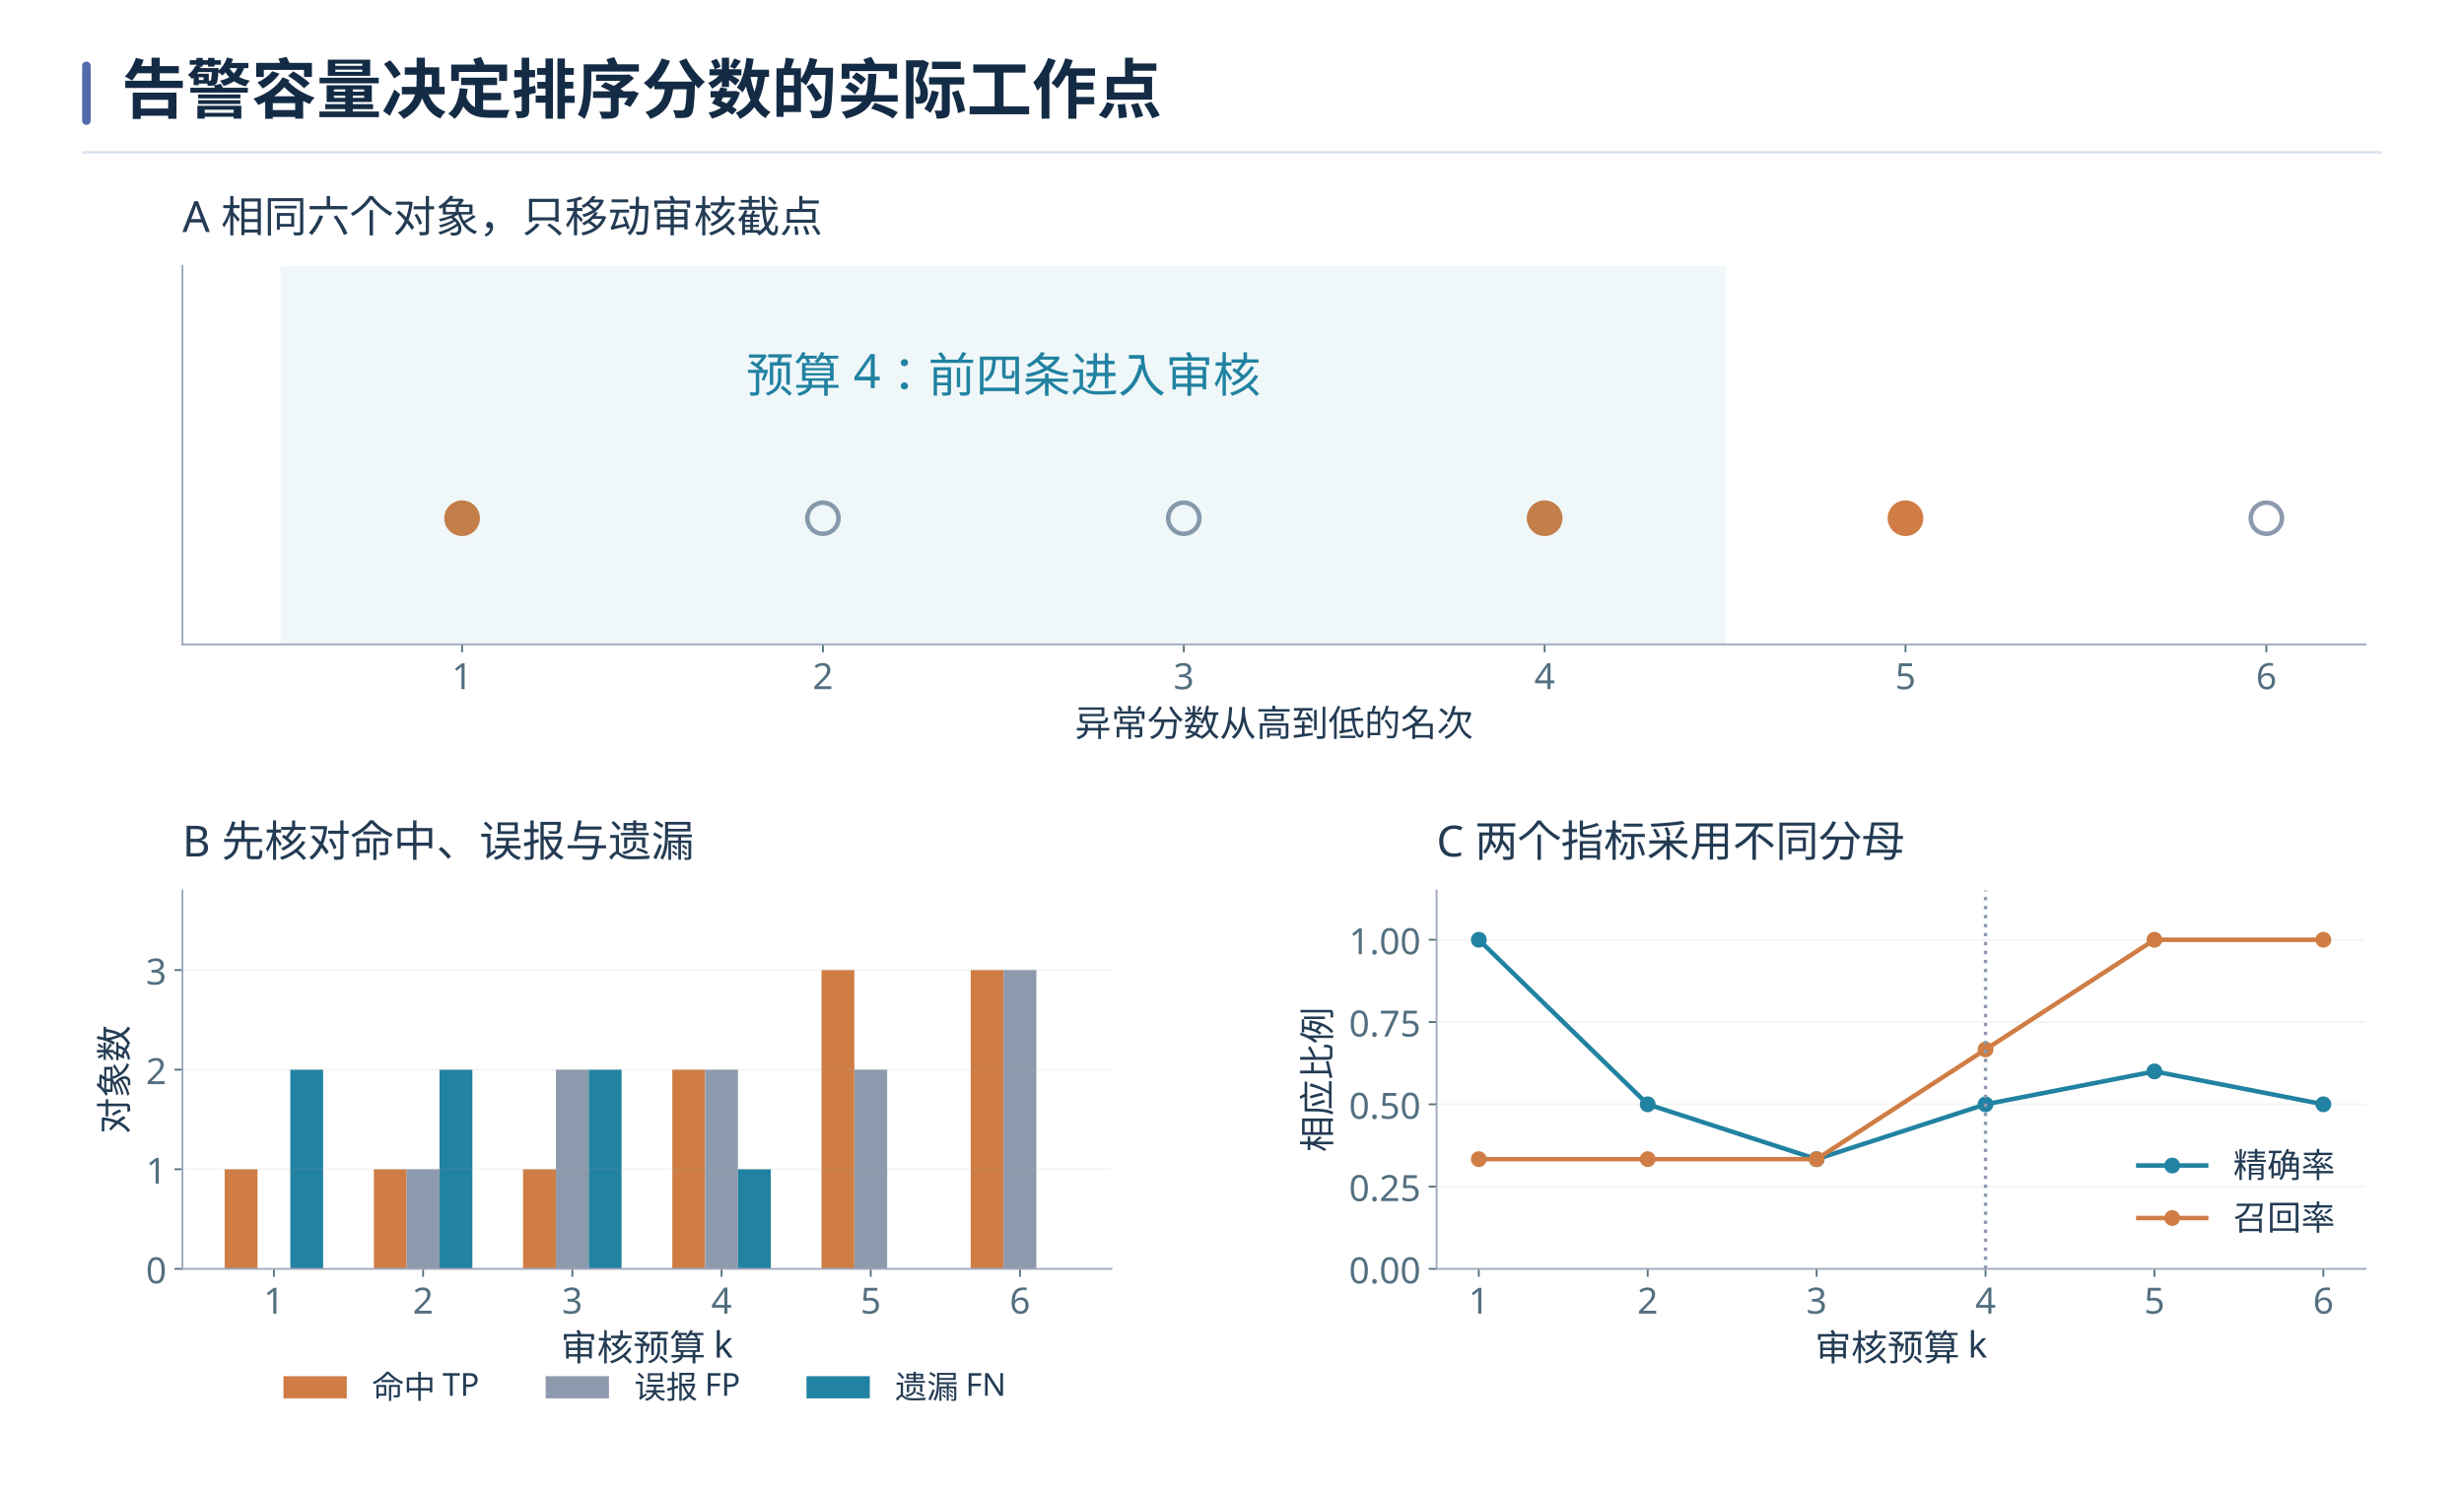
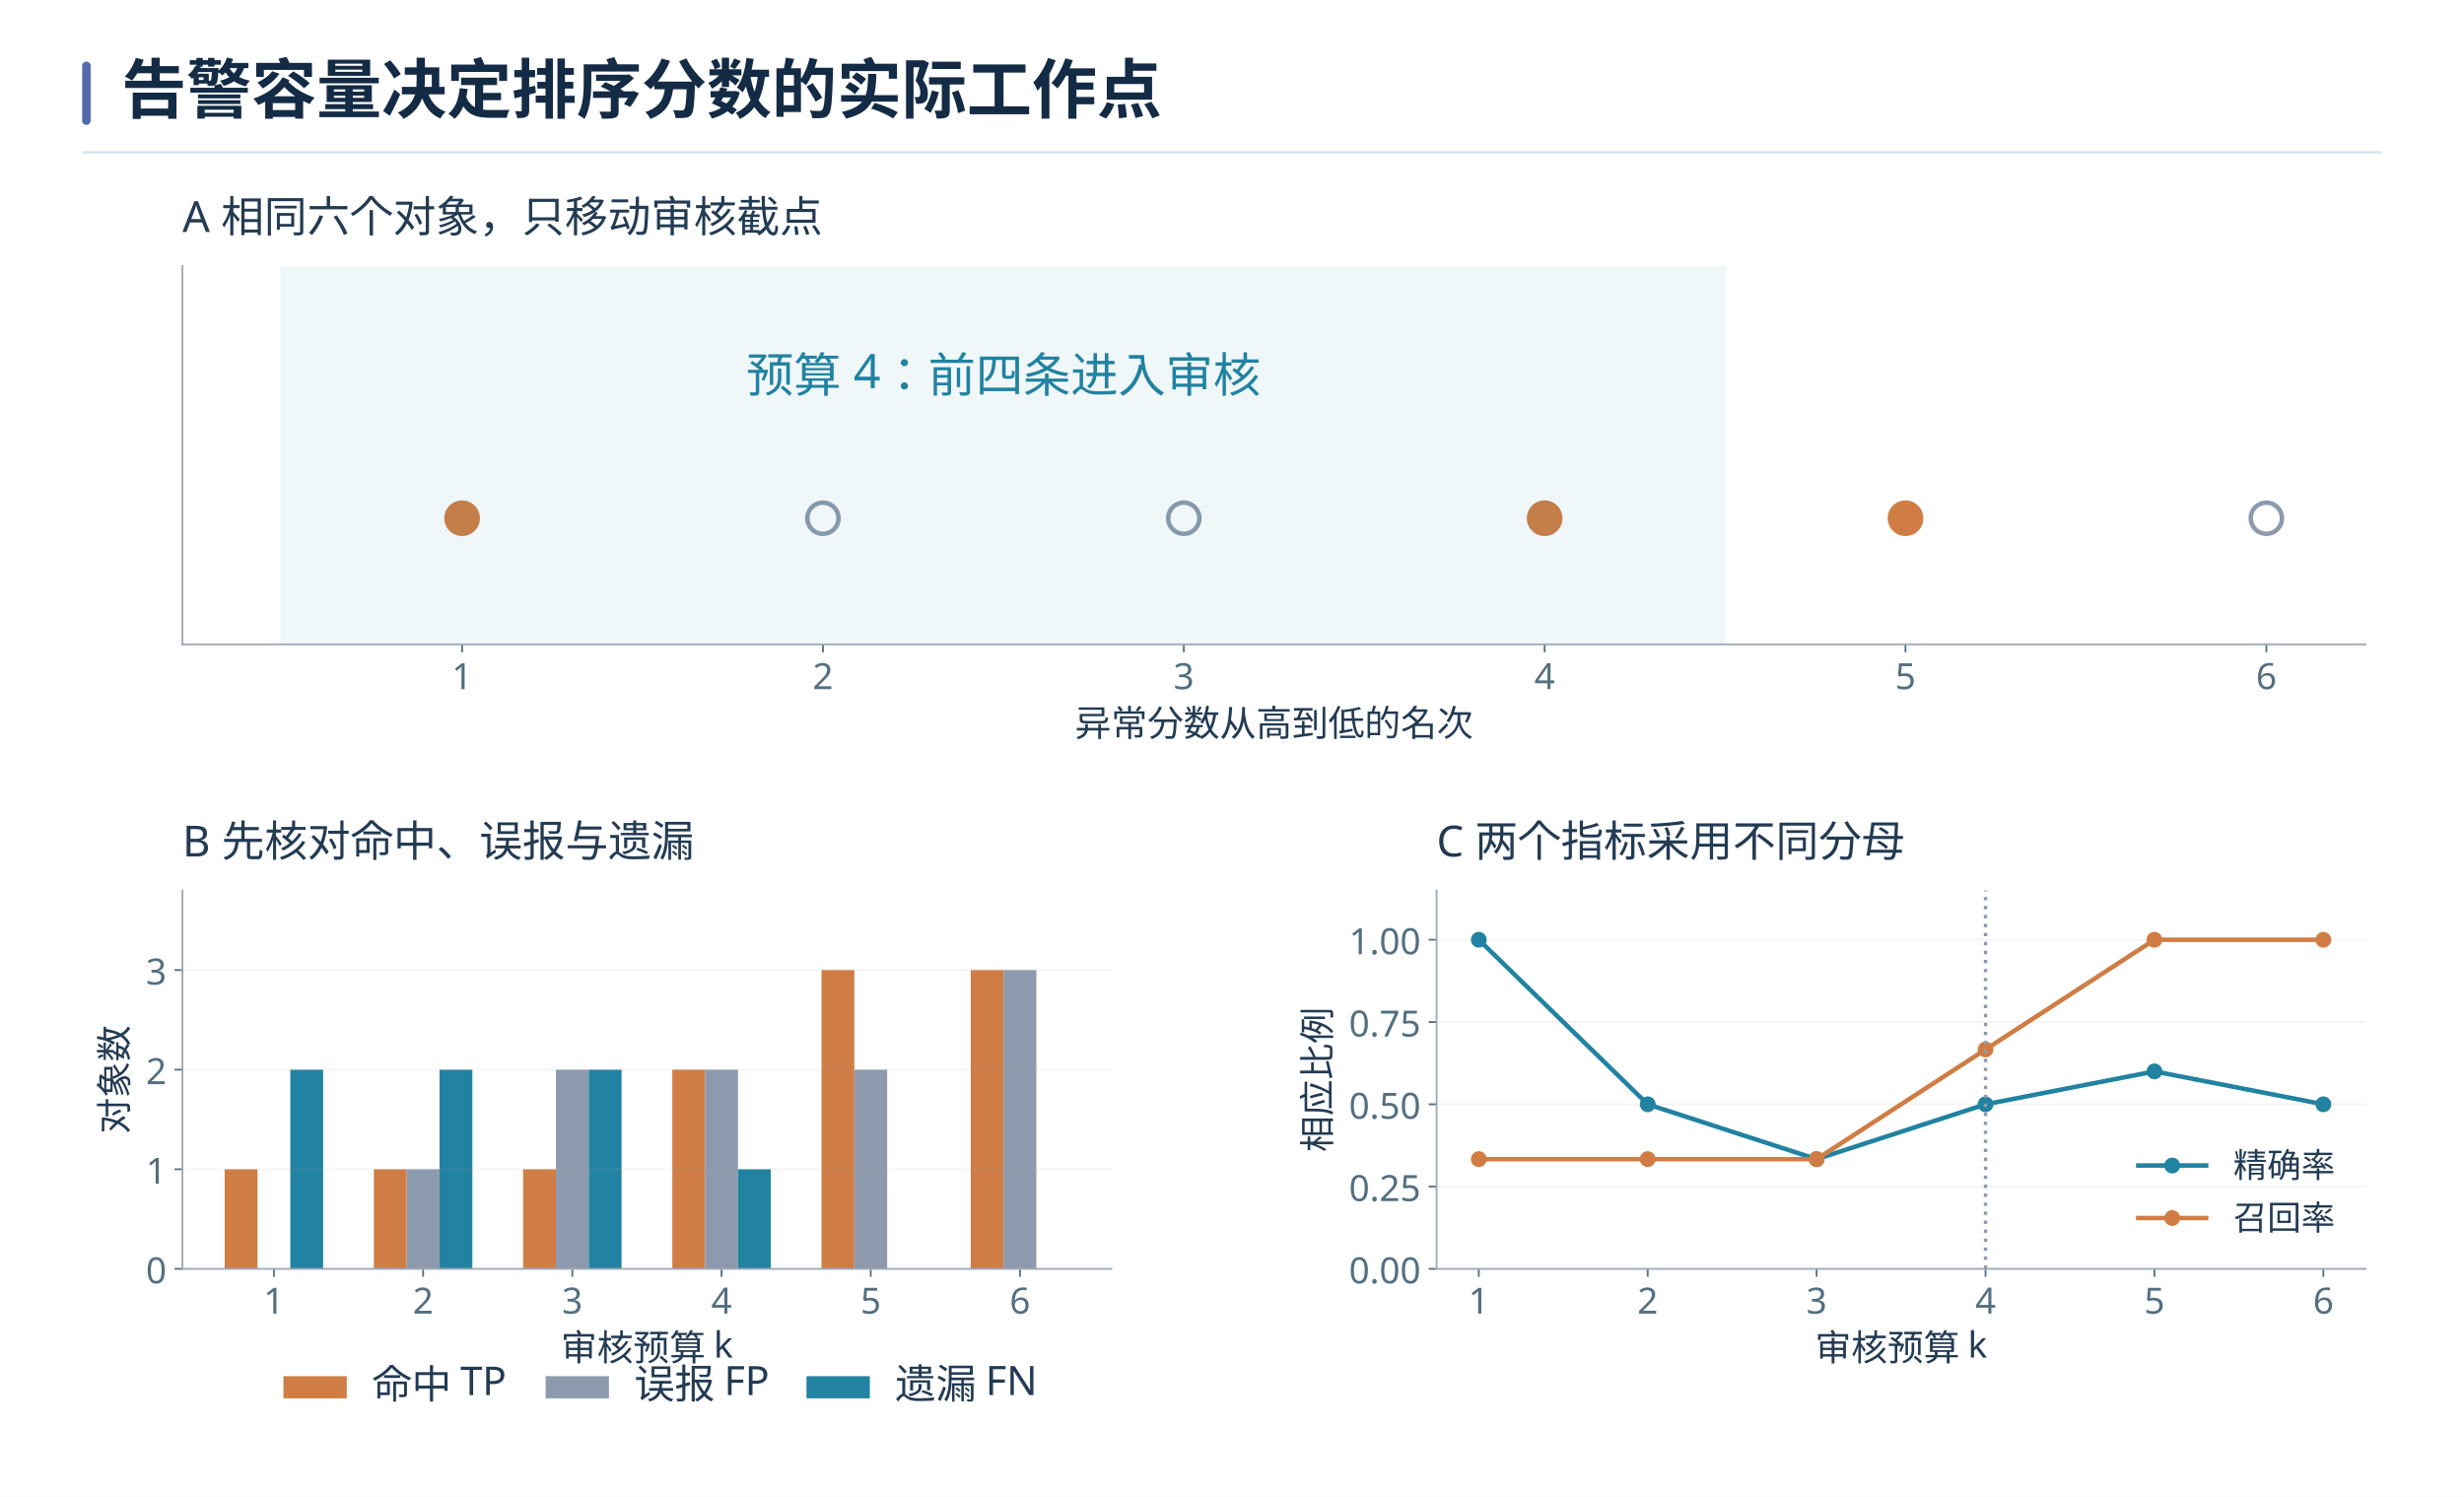
<svg xmlns="http://www.w3.org/2000/svg" xmlns:xlink="http://www.w3.org/1999/xlink" width="1440" height="874.808" viewBox="0 0 1440 874.808" role="img" aria-labelledby="book-plate-title">
  <rect width="1440" height="874.808" fill="#ffffff" />
  <g font-family="Microsoft YaHei, Noto Sans CJK SC, Arial, sans-serif">
    <rect x="48" y="36" width="5" height="37" rx="2.5" fill="#526bab" />
    <text x="71" y="66" font-size="38" font-weight="700" fill="#142b45">告警容量决定排序分数的实际工作点</text>
    <path d="M48 89 H1392" stroke="#d7e1ee" stroke-width="1.4" />
  </g>
  <svg width="1344" height="732.808" viewBox="0 0 1016.89 554.453" version="1.1" x="48" y="106" overflow="hidden">
    <defs>
      <style type="text/css">*{stroke-linejoin: round; stroke-linecap: butt}</style>
    </defs>
    <g id="figure_1">
      <g id="patch_1">
        <path d="M 0 554.453 L 1016.89 554.453 L 1016.89 0 L 0 0 z " style="fill: #ffffff" />
      </g>
      <g id="axes_1">
        <g id="patch_2">
          <path d="M 44.35 204.754 L 1009.69 204.754 L 1009.69 37.388 L 44.35 37.388 z " style="fill: #ffffff" />
        </g>
        <g id="PathCollection_1">
          <defs>
            <path id="C0_0_bb9b0c5be5" d="M 0 6.892 C 1.828 6.892 3.581 6.166 4.873 4.873 C 6.166 3.581 6.892 1.828 6.892 -0 C 6.892 -1.828 6.166 -3.581 4.873 -4.873 C 3.581 -6.166 1.828 -6.892 0 -6.892 C -1.828 -6.892 -3.581 -6.166 -4.873 -4.873 C -6.166 -3.581 -6.892 -1.828 -6.892 0 C -6.892 1.828 -6.166 3.581 -4.873 4.873 C -3.581 6.166 -1.828 6.892 0 6.892 z " />
          </defs>
          <g clip-path="url(#pea012114d5)">
            <use xlink:href="#C0_0_bb9b0c5be5" x="168.009" y="148.965" style="fill: #cf7d44; stroke: #cf7d44; stroke-width: 2" />
          </g>
          <g clip-path="url(#pea012114d5)">
            <use xlink:href="#C0_0_bb9b0c5be5" x="327.57" y="148.965" style="fill: #ffffff; stroke: #8d9aad; stroke-width: 2" />
          </g>
          <g clip-path="url(#pea012114d5)">
            <use xlink:href="#C0_0_bb9b0c5be5" x="487.13" y="148.965" style="fill: #ffffff; stroke: #8d9aad; stroke-width: 2" />
          </g>
          <g clip-path="url(#pea012114d5)">
            <use xlink:href="#C0_0_bb9b0c5be5" x="646.69" y="148.965" style="fill: #cf7d44; stroke: #cf7d44; stroke-width: 2" />
          </g>
          <g clip-path="url(#pea012114d5)">
            <use xlink:href="#C0_0_bb9b0c5be5" x="806.251" y="148.965" style="fill: #cf7d44; stroke: #cf7d44; stroke-width: 2" />
          </g>
          <g clip-path="url(#pea012114d5)">
            <use xlink:href="#C0_0_bb9b0c5be5" x="965.811" y="148.965" style="fill: #ffffff; stroke: #8d9aad; stroke-width: 2" />
          </g>
        </g>
        <g id="patch_3">
          <path d="M 88.229 204.754 L 726.47 204.754 L 726.47 37.388 L 88.229 37.388 z " clip-path="url(#pea012114d5)" style="fill: #2182a1; opacity: 0.07; stroke: #2182a1; stroke-linejoin: miter" />
        </g>
        <g id="matplotlib.axis_1">
          <g id="xtick_1">
            <g id="line2d_1">
              <defs>
                <path id="mf6c1b3cf25" d="M 0 0 L 0 3.5 " style="stroke: #536f80; stroke-width: 0.8" />
              </defs>
              <g>
                <use xlink:href="#mf6c1b3cf25" x="168.009" y="204.754" style="fill: #536f80; stroke: #536f80; stroke-width: 0.8" />
              </g>
            </g>
            <g id="text_1">
              <text style="font-size: 16px; font-family: 'Microsoft YaHei'; text-anchor: middle; fill: #536f80" x="168.009" y="224.544" transform="rotate(-0 168.0093 224.5442)">1</text>
            </g>
          </g>
          <g id="xtick_2">
            <g id="line2d_2">
              <g>
                <use xlink:href="#mf6c1b3cf25" x="327.57" y="204.754" style="fill: #536f80; stroke: #536f80; stroke-width: 0.8" />
              </g>
            </g>
            <g id="text_2">
              <text style="font-size: 16px; font-family: 'Microsoft YaHei'; text-anchor: middle; fill: #536f80" x="327.57" y="224.544" transform="rotate(-0 327.5696 224.5442)">2</text>
            </g>
          </g>
          <g id="xtick_3">
            <g id="line2d_3">
              <g>
                <use xlink:href="#mf6c1b3cf25" x="487.13" y="204.754" style="fill: #536f80; stroke: #536f80; stroke-width: 0.8" />
              </g>
            </g>
            <g id="text_3">
              <text style="font-size: 16px; font-family: 'Microsoft YaHei'; text-anchor: middle; fill: #536f80" x="487.13" y="224.544" transform="rotate(-0 487.1299 224.5442)">3</text>
            </g>
          </g>
          <g id="xtick_4">
            <g id="line2d_4">
              <g>
                <use xlink:href="#mf6c1b3cf25" x="646.69" y="204.754" style="fill: #536f80; stroke: #536f80; stroke-width: 0.8" />
              </g>
            </g>
            <g id="text_4">
              <text style="font-size: 16px; font-family: 'Microsoft YaHei'; text-anchor: middle; fill: #536f80" x="646.69" y="224.544" transform="rotate(-0 646.6902 224.5442)">4</text>
            </g>
          </g>
          <g id="xtick_5">
            <g id="line2d_5">
              <g>
                <use xlink:href="#mf6c1b3cf25" x="806.251" y="204.754" style="fill: #536f80; stroke: #536f80; stroke-width: 0.8" />
              </g>
            </g>
            <g id="text_5">
              <text style="font-size: 16px; font-family: 'Microsoft YaHei'; text-anchor: middle; fill: #536f80" x="806.251" y="224.544" transform="rotate(-0 806.2506 224.5442)">5</text>
            </g>
          </g>
          <g id="xtick_6">
            <g id="line2d_6">
              <g>
                <use xlink:href="#mf6c1b3cf25" x="965.811" y="204.754" style="fill: #536f80; stroke: #536f80; stroke-width: 0.8" />
              </g>
            </g>
            <g id="text_6">
              <text style="font-size: 16px; font-family: 'Microsoft YaHei'; text-anchor: middle; fill: #536f80" x="965.811" y="224.544" transform="rotate(-0 965.8109 224.5442)">6</text>
            </g>
          </g>
          <g id="text_7">
            <text style="font-size: 16px; font-family: 'Microsoft YaHei'; text-anchor: middle; fill: #233b53" x="527.02" y="245.312" transform="rotate(-0 527.02 245.3117)">异常分数从高到低的名次</text>
          </g>
        </g>
        <g id="matplotlib.axis_2" />
        <g id="patch_4">
          <path d="M 44.35 204.754 L 44.35 37.388 " style="fill: none; stroke: #9da8ba; stroke-width: 0.8; stroke-linejoin: miter; stroke-linecap: square" />
        </g>
        <g id="patch_5">
          <path d="M 44.35 204.754 L 1009.69 204.754 " style="fill: none; stroke: #9da8ba; stroke-width: 0.8; stroke-linejoin: miter; stroke-linecap: square" />
        </g>
        <g id="text_8">
          <text style="font-size: 21px; font-family: 'Microsoft YaHei'; text-anchor: middle; fill: #2182a1" x="407.35" y="93.177" transform="rotate(-0 407.3498 93.1768)">预算 4：前四条进入审核</text>
        </g>
        <g id="text_9">
          <text style="font-size: 19px; font-family: 'Microsoft YaHei'; text-anchor: start; fill: #233b53" x="44.35" y="22.388" transform="rotate(-0 44.35 22.38812)">A  相同六个对象，只移动审核截点</text>
        </g>
      </g>
      <g id="axes_2">
        <g id="patch_6">
          <path d="M 44.35 480.908 L 455.133 480.908 L 455.133 313.542 L 44.35 313.542 z " style="fill: #ffffff" />
        </g>
        <g id="patch_7">
          <path d="M 63.022 480.908 L 77.537 480.908 L 77.537 436.864 L 63.022 436.864 z " clip-path="url(#p36d0c2aeb9)" style="fill: #cf7d44" />
        </g>
        <g id="patch_8">
          <path d="M 129.001 480.908 L 143.516 480.908 L 143.516 436.864 L 129.001 436.864 z " clip-path="url(#p36d0c2aeb9)" style="fill: #cf7d44" />
        </g>
        <g id="patch_9">
          <path d="M 194.979 480.908 L 209.495 480.908 L 209.495 436.864 L 194.979 436.864 z " clip-path="url(#p36d0c2aeb9)" style="fill: #cf7d44" />
        </g>
        <g id="patch_10">
          <path d="M 260.958 480.908 L 275.473 480.908 L 275.473 392.821 L 260.958 392.821 z " clip-path="url(#p36d0c2aeb9)" style="fill: #cf7d44" />
        </g>
        <g id="patch_11">
          <path d="M 326.936 480.908 L 341.452 480.908 L 341.452 348.777 L 326.936 348.777 z " clip-path="url(#p36d0c2aeb9)" style="fill: #cf7d44" />
        </g>
        <g id="patch_12">
          <path d="M 392.915 480.908 L 407.43 480.908 L 407.43 348.777 L 392.915 348.777 z " clip-path="url(#p36d0c2aeb9)" style="fill: #cf7d44" />
        </g>
        <g id="patch_13">
          <path d="M 77.537 480.908 L 92.053 480.908 L 92.053 480.908 L 77.537 480.908 z " clip-path="url(#p36d0c2aeb9)" style="fill: #8d9aad" />
        </g>
        <g id="patch_14">
          <path d="M 143.516 480.908 L 158.031 480.908 L 158.031 436.864 L 143.516 436.864 z " clip-path="url(#p36d0c2aeb9)" style="fill: #8d9aad" />
        </g>
        <g id="patch_15">
          <path d="M 209.495 480.908 L 224.01 480.908 L 224.01 392.821 L 209.495 392.821 z " clip-path="url(#p36d0c2aeb9)" style="fill: #8d9aad" />
        </g>
        <g id="patch_16">
          <path d="M 275.473 480.908 L 289.988 480.908 L 289.988 392.821 L 275.473 392.821 z " clip-path="url(#p36d0c2aeb9)" style="fill: #8d9aad" />
        </g>
        <g id="patch_17">
          <path d="M 341.452 480.908 L 355.967 480.908 L 355.967 392.821 L 341.452 392.821 z " clip-path="url(#p36d0c2aeb9)" style="fill: #8d9aad" />
        </g>
        <g id="patch_18">
          <path d="M 407.43 480.908 L 421.946 480.908 L 421.946 348.777 L 407.43 348.777 z " clip-path="url(#p36d0c2aeb9)" style="fill: #8d9aad" />
        </g>
        <g id="patch_19">
          <path d="M 92.053 480.908 L 106.568 480.908 L 106.568 392.821 L 92.053 392.821 z " clip-path="url(#p36d0c2aeb9)" style="fill: #2182a1" />
        </g>
        <g id="patch_20">
          <path d="M 158.031 480.908 L 172.546 480.908 L 172.546 392.821 L 158.031 392.821 z " clip-path="url(#p36d0c2aeb9)" style="fill: #2182a1" />
        </g>
        <g id="patch_21">
          <path d="M 224.01 480.908 L 238.525 480.908 L 238.525 392.821 L 224.01 392.821 z " clip-path="url(#p36d0c2aeb9)" style="fill: #2182a1" />
        </g>
        <g id="patch_22">
          <path d="M 289.988 480.908 L 304.504 480.908 L 304.504 436.864 L 289.988 436.864 z " clip-path="url(#p36d0c2aeb9)" style="fill: #2182a1" />
        </g>
        <g id="patch_23">
          <path d="M 355.967 480.908 L 370.482 480.908 L 370.482 480.908 L 355.967 480.908 z " clip-path="url(#p36d0c2aeb9)" style="fill: #2182a1" />
        </g>
        <g id="patch_24">
          <path d="M 421.946 480.908 L 436.461 480.908 L 436.461 480.908 L 421.946 480.908 z " clip-path="url(#p36d0c2aeb9)" style="fill: #2182a1" />
        </g>
        <g id="matplotlib.axis_3">
          <g id="xtick_7">
            <g id="line2d_7">
              <g>
                <use xlink:href="#mf6c1b3cf25" x="84.795" y="480.908" style="fill: #536f80; stroke: #536f80; stroke-width: 0.8" />
              </g>
            </g>
            <g id="text_10">
              <text style="font-size: 16px; font-family: 'Microsoft YaHei'; text-anchor: middle; fill: #536f80" x="84.795" y="500.698" transform="rotate(-0 84.7949 500.6981)">1</text>
            </g>
          </g>
          <g id="xtick_8">
            <g id="line2d_8">
              <g>
                <use xlink:href="#mf6c1b3cf25" x="150.774" y="480.908" style="fill: #536f80; stroke: #536f80; stroke-width: 0.8" />
              </g>
            </g>
            <g id="text_11">
              <text style="font-size: 16px; font-family: 'Microsoft YaHei'; text-anchor: middle; fill: #536f80" x="150.774" y="500.698" transform="rotate(-0 150.7735 500.6981)">2</text>
            </g>
          </g>
          <g id="xtick_9">
            <g id="line2d_9">
              <g>
                <use xlink:href="#mf6c1b3cf25" x="216.752" y="480.908" style="fill: #536f80; stroke: #536f80; stroke-width: 0.8" />
              </g>
            </g>
            <g id="text_12">
              <text style="font-size: 16px; font-family: 'Microsoft YaHei'; text-anchor: middle; fill: #536f80" x="216.752" y="500.698" transform="rotate(-0 216.7522 500.6981)">3</text>
            </g>
          </g>
          <g id="xtick_10">
            <g id="line2d_10">
              <g>
                <use xlink:href="#mf6c1b3cf25" x="282.731" y="480.908" style="fill: #536f80; stroke: #536f80; stroke-width: 0.8" />
              </g>
            </g>
            <g id="text_13">
              <text style="font-size: 16px; font-family: 'Microsoft YaHei'; text-anchor: middle; fill: #536f80" x="282.731" y="500.698" transform="rotate(-0 282.7308 500.6981)">4</text>
            </g>
          </g>
          <g id="xtick_11">
            <g id="line2d_11">
              <g>
                <use xlink:href="#mf6c1b3cf25" x="348.709" y="480.908" style="fill: #536f80; stroke: #536f80; stroke-width: 0.8" />
              </g>
            </g>
            <g id="text_14">
              <text style="font-size: 16px; font-family: 'Microsoft YaHei'; text-anchor: middle; fill: #536f80" x="348.709" y="500.698" transform="rotate(-0 348.7094 500.6981)">5</text>
            </g>
          </g>
          <g id="xtick_12">
            <g id="line2d_12">
              <g>
                <use xlink:href="#mf6c1b3cf25" x="414.688" y="480.908" style="fill: #536f80; stroke: #536f80; stroke-width: 0.8" />
              </g>
            </g>
            <g id="text_15">
              <text style="font-size: 16px; font-family: 'Microsoft YaHei'; text-anchor: middle; fill: #536f80" x="414.688" y="500.698" transform="rotate(-0 414.6881 500.6981)">6</text>
            </g>
          </g>
          <g id="text_16">
            <text style="font-size: 16px; font-family: 'Microsoft YaHei'; text-anchor: middle; fill: #233b53" x="249.741" y="521.466" transform="rotate(-0 249.7415 521.4656)">审核预算 k</text>
          </g>
        </g>
        <g id="matplotlib.axis_4">
          <g id="ytick_1">
            <g id="line2d_13">
              <path d="M 44.35 480.908 L 455.133 480.908 " clip-path="url(#p36d0c2aeb9)" style="fill: none; stroke: #b0b0b0; stroke-opacity: 0.13; stroke-width: 0.8; stroke-linecap: square" />
            </g>
            <g id="line2d_14">
              <defs>
                <path id="meaa1f3d5c7" d="M 0 0 L -3.5 0 " style="stroke: #536f80; stroke-width: 0.8" />
              </defs>
              <g>
                <use xlink:href="#meaa1f3d5c7" x="44.35" y="480.908" style="fill: #536f80; stroke: #536f80; stroke-width: 0.8" />
              </g>
            </g>
            <g id="text_17">
              <text style="font-size: 16px; font-family: 'Microsoft YaHei'; text-anchor: end; fill: #536f80" x="37.35" y="487.303" transform="rotate(-0 37.35 487.3031)">0</text>
            </g>
          </g>
          <g id="ytick_2">
            <g id="line2d_15">
              <path d="M 44.35 436.864 L 455.133 436.864 " clip-path="url(#p36d0c2aeb9)" style="fill: none; stroke: #b0b0b0; stroke-opacity: 0.13; stroke-width: 0.8; stroke-linecap: square" />
            </g>
            <g id="line2d_16">
              <g>
                <use xlink:href="#meaa1f3d5c7" x="44.35" y="436.864" style="fill: #536f80; stroke: #536f80; stroke-width: 0.8" />
              </g>
            </g>
            <g id="text_18">
              <text style="font-size: 16px; font-family: 'Microsoft YaHei'; text-anchor: end; fill: #536f80" x="37.35" y="443.259" transform="rotate(-0 37.35 443.2594)">1</text>
            </g>
          </g>
          <g id="ytick_3">
            <g id="line2d_17">
              <path d="M 44.35 392.821 L 455.133 392.821 " clip-path="url(#p36d0c2aeb9)" style="fill: none; stroke: #b0b0b0; stroke-opacity: 0.13; stroke-width: 0.8; stroke-linecap: square" />
            </g>
            <g id="line2d_18">
              <g>
                <use xlink:href="#meaa1f3d5c7" x="44.35" y="392.821" style="fill: #536f80; stroke: #536f80; stroke-width: 0.8" />
              </g>
            </g>
            <g id="text_19">
              <text style="font-size: 16px; font-family: 'Microsoft YaHei'; text-anchor: end; fill: #536f80" x="37.35" y="399.216" transform="rotate(-0 37.35 399.2157)">2</text>
            </g>
          </g>
          <g id="ytick_4">
            <g id="line2d_19">
              <path d="M 44.35 348.777 L 455.133 348.777 " clip-path="url(#p36d0c2aeb9)" style="fill: none; stroke: #b0b0b0; stroke-opacity: 0.13; stroke-width: 0.8; stroke-linecap: square" />
            </g>
            <g id="line2d_20">
              <g>
                <use xlink:href="#meaa1f3d5c7" x="44.35" y="348.777" style="fill: #536f80; stroke: #536f80; stroke-width: 0.8" />
              </g>
            </g>
            <g id="text_20">
              <text style="font-size: 16px; font-family: 'Microsoft YaHei'; text-anchor: end; fill: #536f80" x="37.35" y="355.172" transform="rotate(-0 37.35 355.172)">3</text>
            </g>
          </g>
          <g id="text_21">
            <text style="font-size: 16px; font-family: 'Microsoft YaHei'; text-anchor: middle; fill: #233b53" x="19.99" y="397.225" transform="rotate(-90 19.99 397.2251)">对象数</text>
          </g>
        </g>
        <g id="patch_25">
          <path d="M 44.35 480.908 L 44.35 313.542 " style="fill: none; stroke: #9da8ba; stroke-width: 0.8; stroke-linejoin: miter; stroke-linecap: square" />
        </g>
        <g id="patch_26">
          <path d="M 44.35 480.908 L 455.133 480.908 " style="fill: none; stroke: #9da8ba; stroke-width: 0.8; stroke-linejoin: miter; stroke-linecap: square" />
        </g>
        <g id="text_22">
          <text style="font-size: 19px; font-family: 'Microsoft YaHei'; text-anchor: start; fill: #233b53" x="44.35" y="298.542" transform="rotate(-0 44.35 298.5421)">B  先核对命中、误报与遗漏</text>
        </g>
        <g id="legend_1">
          <g id="patch_27">
            <path d="M 89.019 538.173 L 117.019 538.173 L 117.019 528.373 L 89.019 528.373 z " style="fill: #cf7d44" />
          </g>
          <g id="text_23">
-             <text style="font-size: 14px; font-family: 'Microsoft YaHei'; text-anchor: start; fill: #233b53" x="128.219" y="538.173" transform="rotate(-0 128.2193 538.1726)">命中 TP</text>
+             <text style="font-size: 17.54px; font-family: 'Microsoft YaHei'; text-anchor: start; fill: #233b53" x="128.219" y="538.173" transform="rotate(-0 128.2193 538.1726)">命中 TP</text>
          </g>
          <g id="patch_28">
            <path d="M 204.955 538.173 L 232.955 538.173 L 232.955 528.373 L 204.955 528.373 z " style="fill: #8d9aad" />
          </g>
          <g id="text_24">
-             <text style="font-size: 14px; font-family: 'Microsoft YaHei'; text-anchor: start; fill: #233b53" x="244.155" y="538.173" transform="rotate(-0 244.1546 538.1726)">误报 FP</text>
+             <text style="font-size: 17.84px; font-family: 'Microsoft YaHei'; text-anchor: start; fill: #233b53" x="244.155" y="538.173" transform="rotate(-0 244.1546 538.1726)">误报 FP</text>
          </g>
          <g id="patch_29">
            <path d="M 320.301 538.173 L 348.301 538.173 L 348.301 528.373 L 320.301 528.373 z " style="fill: #2182a1" />
          </g>
          <g id="text_25">
-             <text style="font-size: 14px; font-family: 'Microsoft YaHei'; text-anchor: start; fill: #233b53" x="359.501" y="538.173" transform="rotate(-0 359.5015 538.1726)">遗漏 FN</text>
+             <text style="font-size: 17.95px; font-family: 'Microsoft YaHei'; text-anchor: start; fill: #233b53" x="359.501" y="538.173" transform="rotate(-0 359.5015 538.1726)">遗漏 FN</text>
          </g>
        </g>
      </g>
      <g id="axes_3">
        <g id="patch_30">
          <path d="M 598.907 480.908 L 1009.69 480.908 L 1009.69 313.542 L 598.907 313.542 z " style="fill: #ffffff" />
        </g>
        <g id="matplotlib.axis_5">
          <g id="xtick_13">
            <g id="line2d_21">
              <g>
                <use xlink:href="#mf6c1b3cf25" x="617.579" y="480.908" style="fill: #536f80; stroke: #536f80; stroke-width: 0.8" />
              </g>
            </g>
            <g id="text_26">
              <text style="font-size: 16px; font-family: 'Microsoft YaHei'; text-anchor: middle; fill: #536f80" x="617.579" y="500.698" transform="rotate(-0 617.579 500.6981)">1</text>
            </g>
          </g>
          <g id="xtick_14">
            <g id="line2d_22">
              <g>
                <use xlink:href="#mf6c1b3cf25" x="692.267" y="480.908" style="fill: #536f80; stroke: #536f80; stroke-width: 0.8" />
              </g>
            </g>
            <g id="text_27">
              <text style="font-size: 16px; font-family: 'Microsoft YaHei'; text-anchor: middle; fill: #536f80" x="692.267" y="500.698" transform="rotate(-0 692.2668 500.6981)">2</text>
            </g>
          </g>
          <g id="xtick_15">
            <g id="line2d_23">
              <g>
                <use xlink:href="#mf6c1b3cf25" x="766.955" y="480.908" style="fill: #536f80; stroke: #536f80; stroke-width: 0.8" />
              </g>
            </g>
            <g id="text_28">
              <text style="font-size: 16px; font-family: 'Microsoft YaHei'; text-anchor: middle; fill: #536f80" x="766.955" y="500.698" transform="rotate(-0 766.9546 500.6981)">3</text>
            </g>
          </g>
          <g id="xtick_16">
            <g id="line2d_24">
              <g>
                <use xlink:href="#mf6c1b3cf25" x="841.642" y="480.908" style="fill: #536f80; stroke: #536f80; stroke-width: 0.8" />
              </g>
            </g>
            <g id="text_29">
              <text style="font-size: 16px; font-family: 'Microsoft YaHei'; text-anchor: middle; fill: #536f80" x="841.642" y="500.698" transform="rotate(-0 841.6424 500.6981)">4</text>
            </g>
          </g>
          <g id="xtick_17">
            <g id="line2d_25">
              <g>
                <use xlink:href="#mf6c1b3cf25" x="916.33" y="480.908" style="fill: #536f80; stroke: #536f80; stroke-width: 0.8" />
              </g>
            </g>
            <g id="text_30">
              <text style="font-size: 16px; font-family: 'Microsoft YaHei'; text-anchor: middle; fill: #536f80" x="916.33" y="500.698" transform="rotate(-0 916.3302 500.6981)">5</text>
            </g>
          </g>
          <g id="xtick_18">
            <g id="line2d_26">
              <g>
                <use xlink:href="#mf6c1b3cf25" x="991.018" y="480.908" style="fill: #536f80; stroke: #536f80; stroke-width: 0.8" />
              </g>
            </g>
            <g id="text_31">
              <text style="font-size: 16px; font-family: 'Microsoft YaHei'; text-anchor: middle; fill: #536f80" x="991.018" y="500.698" transform="rotate(-0 991.018 500.6981)">6</text>
            </g>
          </g>
          <g id="text_32">
            <text style="font-size: 16px; font-family: 'Microsoft YaHei'; text-anchor: middle; fill: #233b53" x="804.299" y="521.466" transform="rotate(-0 804.2985 521.4656)">审核预算 k</text>
          </g>
        </g>
        <g id="matplotlib.axis_6">
          <g id="ytick_5">
            <g id="line2d_27">
              <path d="M 598.907 480.908 L 1009.69 480.908 " clip-path="url(#p1974204f5b)" style="fill: none; stroke: #b0b0b0; stroke-opacity: 0.13; stroke-width: 0.8; stroke-linecap: square" />
            </g>
            <g id="line2d_28">
              <g>
                <use xlink:href="#meaa1f3d5c7" x="598.907" y="480.908" style="fill: #536f80; stroke: #536f80; stroke-width: 0.8" />
              </g>
            </g>
            <g id="text_33">
              <text style="font-size: 16px; font-family: 'Microsoft YaHei'; text-anchor: end; fill: #536f80" x="591.907" y="487.303" transform="rotate(-0 591.907 487.3031)">0.00</text>
            </g>
          </g>
          <g id="ytick_6">
            <g id="line2d_29">
              <path d="M 598.907 444.524 L 1009.69 444.524 " clip-path="url(#p1974204f5b)" style="fill: none; stroke: #b0b0b0; stroke-opacity: 0.13; stroke-width: 0.8; stroke-linecap: square" />
            </g>
            <g id="line2d_30">
              <g>
                <use xlink:href="#meaa1f3d5c7" x="598.907" y="444.524" style="fill: #536f80; stroke: #536f80; stroke-width: 0.8" />
              </g>
            </g>
            <g id="text_34">
              <text style="font-size: 16px; font-family: 'Microsoft YaHei'; text-anchor: end; fill: #536f80" x="591.907" y="450.919" transform="rotate(-0 591.907 450.9192)">0.25</text>
            </g>
          </g>
          <g id="ytick_7">
            <g id="line2d_31">
              <path d="M 598.907 408.14 L 1009.69 408.14 " clip-path="url(#p1974204f5b)" style="fill: none; stroke: #b0b0b0; stroke-opacity: 0.13; stroke-width: 0.8; stroke-linecap: square" />
            </g>
            <g id="line2d_32">
              <g>
                <use xlink:href="#meaa1f3d5c7" x="598.907" y="408.14" style="fill: #536f80; stroke: #536f80; stroke-width: 0.8" />
              </g>
            </g>
            <g id="text_35">
              <text style="font-size: 16px; font-family: 'Microsoft YaHei'; text-anchor: end; fill: #536f80" x="591.907" y="414.535" transform="rotate(-0 591.907 414.5353)">0.50</text>
            </g>
          </g>
          <g id="ytick_8">
            <g id="line2d_33">
              <path d="M 598.907 371.756 L 1009.69 371.756 " clip-path="url(#p1974204f5b)" style="fill: none; stroke: #b0b0b0; stroke-opacity: 0.13; stroke-width: 0.8; stroke-linecap: square" />
            </g>
            <g id="line2d_34">
              <g>
                <use xlink:href="#meaa1f3d5c7" x="598.907" y="371.756" style="fill: #536f80; stroke: #536f80; stroke-width: 0.8" />
              </g>
            </g>
            <g id="text_36">
              <text style="font-size: 16px; font-family: 'Microsoft YaHei'; text-anchor: end; fill: #536f80" x="591.907" y="378.151" transform="rotate(-0 591.907 378.1514)">0.75</text>
            </g>
          </g>
          <g id="ytick_9">
            <g id="line2d_35">
              <path d="M 598.907 335.372 L 1009.69 335.372 " clip-path="url(#p1974204f5b)" style="fill: none; stroke: #b0b0b0; stroke-opacity: 0.13; stroke-width: 0.8; stroke-linecap: square" />
            </g>
            <g id="line2d_36">
              <g>
                <use xlink:href="#meaa1f3d5c7" x="598.907" y="335.372" style="fill: #536f80; stroke: #536f80; stroke-width: 0.8" />
              </g>
            </g>
            <g id="text_37">
              <text style="font-size: 16px; font-family: 'Microsoft YaHei'; text-anchor: end; fill: #536f80" x="591.907" y="341.767" transform="rotate(-0 591.907 341.7674)">1.00</text>
            </g>
          </g>
          <g id="text_38">
            <text style="font-size: 16px; font-family: 'Microsoft YaHei'; text-anchor: middle; fill: #233b53" x="551.93" y="397.225" transform="rotate(-90 551.9295 397.2251)">相应比例</text>
          </g>
        </g>
        <g id="line2d_37">
          <path d="M 617.579 335.372 L 692.267 408.14 L 766.955 432.396 L 841.642 408.14 L 916.33 393.587 L 991.018 408.14 " clip-path="url(#p1974204f5b)" style="fill: none; stroke: #2182a1; stroke-width: 2; stroke-linecap: square" />
          <defs>
            <path id="md1bdcc2aac" d="M 0 3 C 0.796 3 1.559 2.684 2.121 2.121 C 2.684 1.559 3 0.796 3 0 C 3 -0.796 2.684 -1.559 2.121 -2.121 C 1.559 -2.684 0.796 -3 0 -3 C -0.796 -3 -1.559 -2.684 -2.121 -2.121 C -2.684 -1.559 -3 -0.796 -3 0 C -3 0.796 -2.684 1.559 -2.121 2.121 C -1.559 2.684 -0.796 3 0 3 z " style="stroke: #2182a1" />
          </defs>
          <g clip-path="url(#p1974204f5b)">
            <use xlink:href="#md1bdcc2aac" x="617.579" y="335.372" style="fill: #2182a1; stroke: #2182a1" />
            <use xlink:href="#md1bdcc2aac" x="692.267" y="408.14" style="fill: #2182a1; stroke: #2182a1" />
            <use xlink:href="#md1bdcc2aac" x="766.955" y="432.396" style="fill: #2182a1; stroke: #2182a1" />
            <use xlink:href="#md1bdcc2aac" x="841.642" y="408.14" style="fill: #2182a1; stroke: #2182a1" />
            <use xlink:href="#md1bdcc2aac" x="916.33" y="393.587" style="fill: #2182a1; stroke: #2182a1" />
            <use xlink:href="#md1bdcc2aac" x="991.018" y="408.14" style="fill: #2182a1; stroke: #2182a1" />
          </g>
        </g>
        <g id="line2d_38">
          <path d="M 617.579 432.396 L 692.267 432.396 L 766.955 432.396 L 841.642 383.884 L 916.33 335.372 L 991.018 335.372 " clip-path="url(#p1974204f5b)" style="fill: none; stroke: #cf7d44; stroke-width: 2; stroke-linecap: square" />
          <defs>
            <path id="m5191d8aefa" d="M 0 3 C 0.796 3 1.559 2.684 2.121 2.121 C 2.684 1.559 3 0.796 3 0 C 3 -0.796 2.684 -1.559 2.121 -2.121 C 1.559 -2.684 0.796 -3 0 -3 C -0.796 -3 -1.559 -2.684 -2.121 -2.121 C -2.684 -1.559 -3 -0.796 -3 0 C -3 0.796 -2.684 1.559 -2.121 2.121 C -1.559 2.684 -0.796 3 0 3 z " style="stroke: #cf7d44" />
          </defs>
          <g clip-path="url(#p1974204f5b)">
            <use xlink:href="#m5191d8aefa" x="617.579" y="432.396" style="fill: #cf7d44; stroke: #cf7d44" />
            <use xlink:href="#m5191d8aefa" x="692.267" y="432.396" style="fill: #cf7d44; stroke: #cf7d44" />
            <use xlink:href="#m5191d8aefa" x="766.955" y="432.396" style="fill: #cf7d44; stroke: #cf7d44" />
            <use xlink:href="#m5191d8aefa" x="841.642" y="383.884" style="fill: #cf7d44; stroke: #cf7d44" />
            <use xlink:href="#m5191d8aefa" x="916.33" y="335.372" style="fill: #cf7d44; stroke: #cf7d44" />
            <use xlink:href="#m5191d8aefa" x="991.018" y="335.372" style="fill: #cf7d44; stroke: #cf7d44" />
          </g>
        </g>
        <g id="line2d_39">
          <path d="M 841.642 480.908 L 841.642 313.542 " clip-path="url(#p1974204f5b)" style="fill: none; stroke-dasharray: 1.5,2.475; stroke-dashoffset: 0; stroke: #8d9aad; stroke-width: 1.5" />
        </g>
        <g id="patch_31">
          <path d="M 598.907 480.908 L 598.907 313.542 " style="fill: none; stroke: #9da8ba; stroke-width: 0.8; stroke-linejoin: miter; stroke-linecap: square" />
        </g>
        <g id="patch_32">
          <path d="M 598.907 480.908 L 1009.69 480.908 " style="fill: none; stroke: #9da8ba; stroke-width: 0.8; stroke-linejoin: miter; stroke-linecap: square" />
        </g>
        <g id="text_39">
          <text style="font-size: 19px; font-family: 'Microsoft YaHei'; text-anchor: start; fill: #233b53" x="598.907" y="298.542" transform="rotate(-0 598.907 298.5421)">C  两个指标采用不同分母</text>
        </g>
        <g id="legend_2">
          <g id="line2d_40">
            <path d="M 909.19 435.21 L 924.19 435.21 L 939.19 435.21 " style="fill: none; stroke: #2182a1; stroke-width: 2; stroke-linecap: square" />
            <g>
              <use xlink:href="#md1bdcc2aac" x="924.19" y="435.21" style="fill: #2182a1; stroke: #2182a1" />
            </g>
          </g>
          <g id="text_40">
            <text style="font-size: 15px; font-family: 'Microsoft YaHei'; text-anchor: start; fill: #233b53" x="951.19" y="440.46" transform="rotate(-0 951.19 440.4597)">精确率</text>
          </g>
          <g id="line2d_41">
            <path d="M 909.19 458.429 L 924.19 458.429 L 939.19 458.429 " style="fill: none; stroke: #cf7d44; stroke-width: 2; stroke-linecap: square" />
            <g>
              <use xlink:href="#m5191d8aefa" x="924.19" y="458.429" style="fill: #cf7d44; stroke: #cf7d44" />
            </g>
          </g>
          <g id="text_41">
            <text style="font-size: 15px; font-family: 'Microsoft YaHei'; text-anchor: start; fill: #233b53" x="951.19" y="463.679" transform="rotate(-0 951.19 463.6792)">召回率</text>
          </g>
        </g>
      </g>
    </g>
    <defs>
      <clipPath id="pea012114d5">
        <rect x="44.35" y="37.388" width="965.34" height="167.366" />
      </clipPath>
      <clipPath id="p36d0c2aeb9">
        <rect x="44.35" y="313.542" width="410.783" height="167.366" />
      </clipPath>
      <clipPath id="p1974204f5b">
        <rect x="598.907" y="313.542" width="410.783" height="167.366" />
      </clipPath>
    </defs>
  </svg>
</svg>
